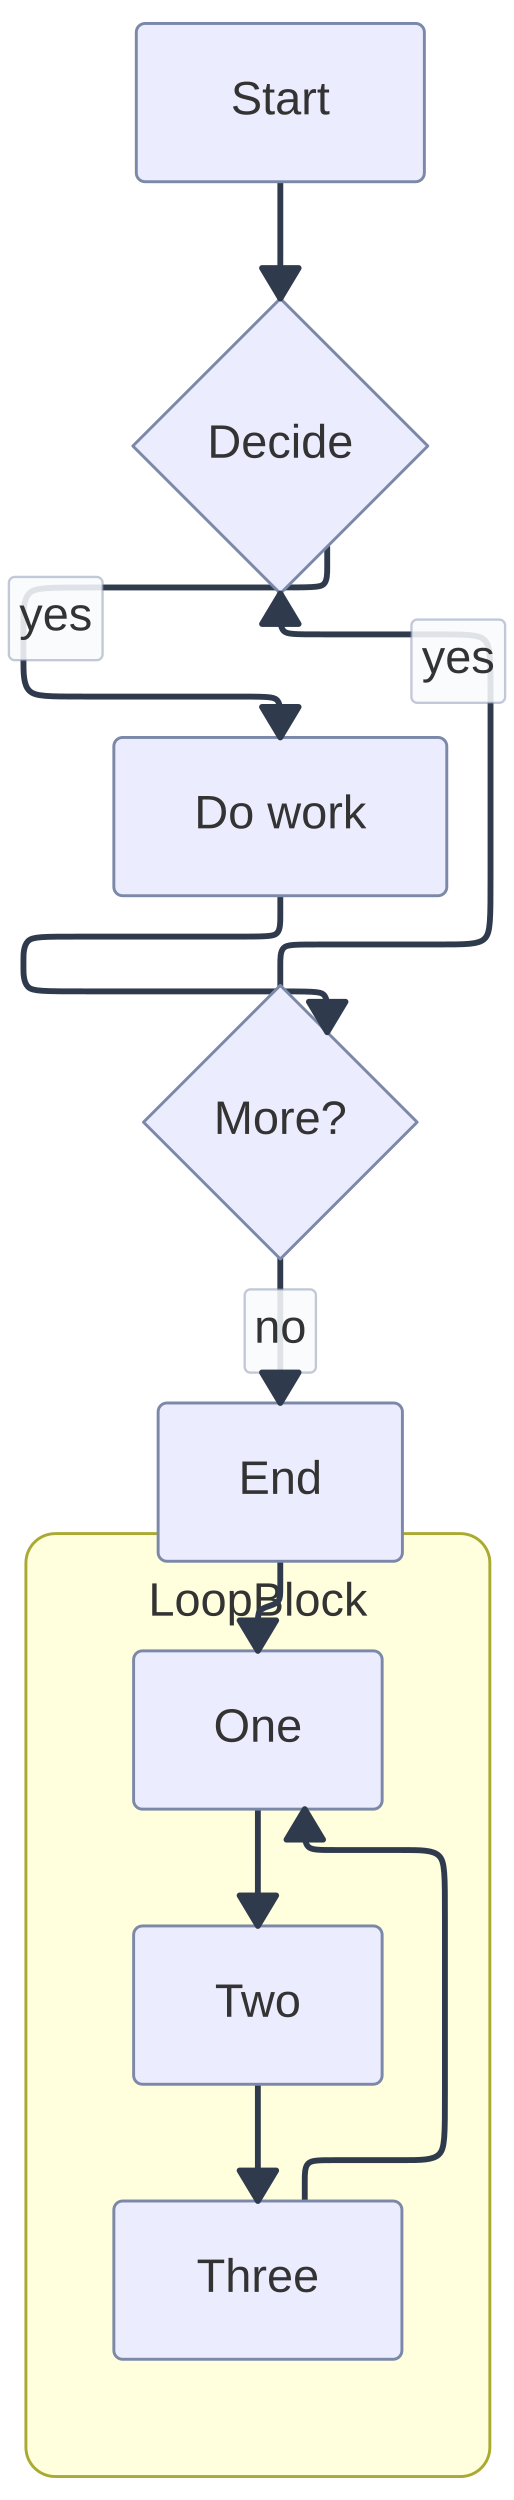
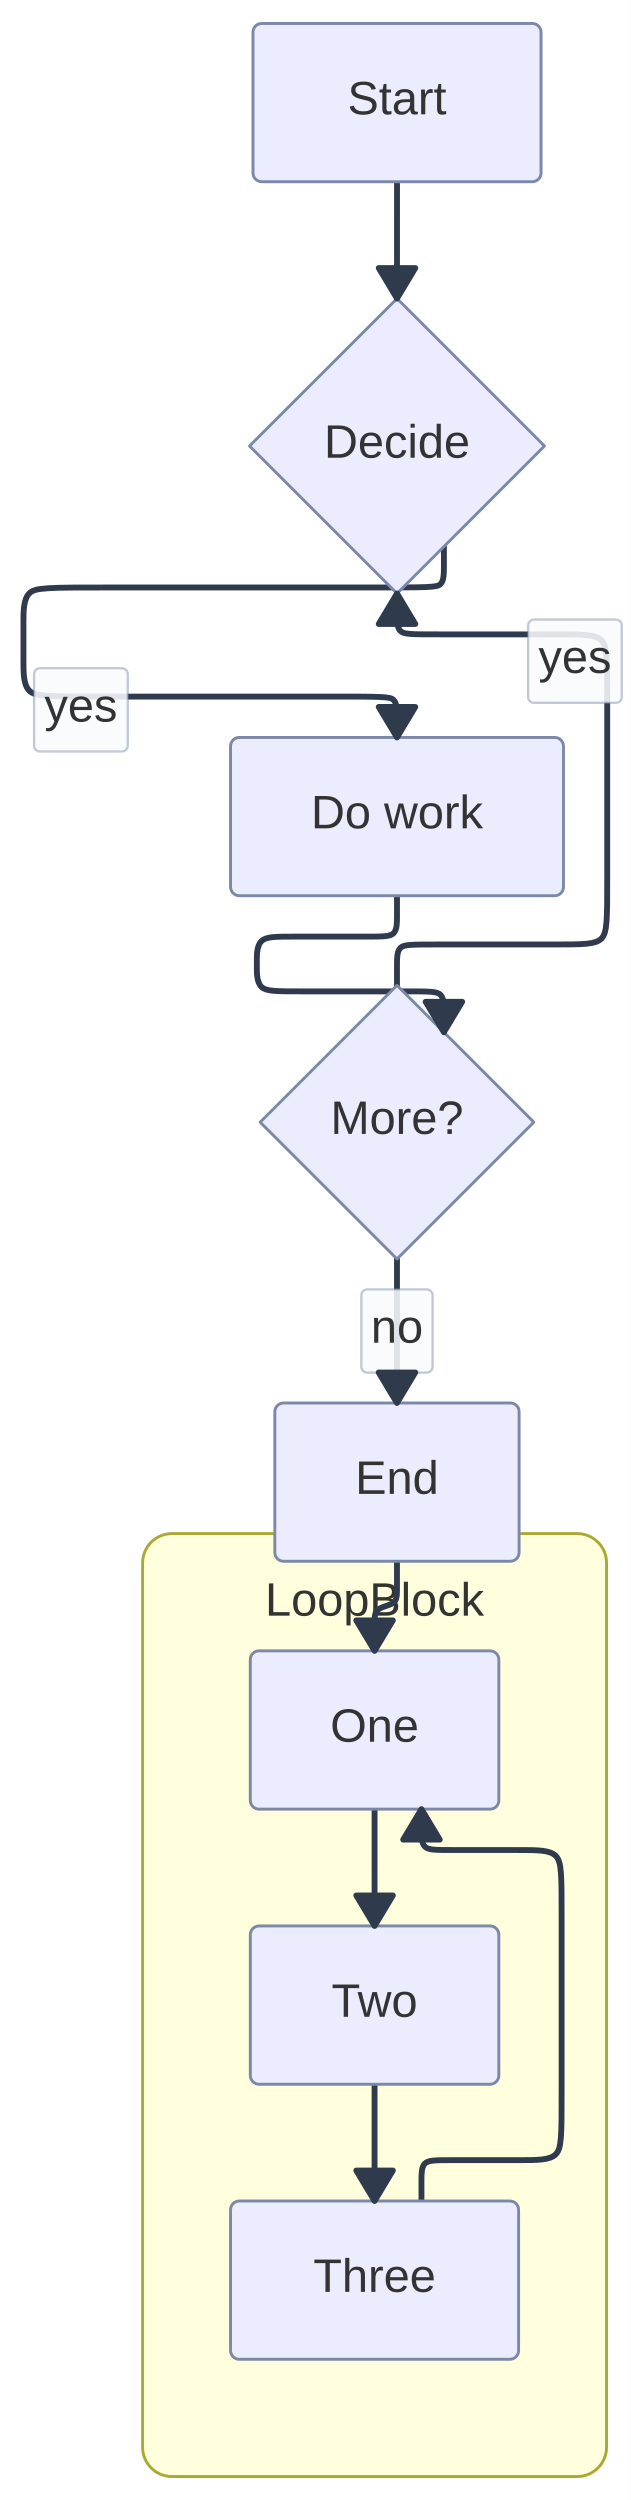
- <svg xmlns="http://www.w3.org/2000/svg" width="175.353" height="852.914" viewBox="0 0 175.353 852.914">
-   <rect x="0" y="0" width="175.353" height="852.914" fill="#FFFFFF" />
+ <svg xmlns="http://www.w3.org/2000/svg" width="215.164" height="852.914" viewBox="0 0 215.164 852.914">
+   <rect x="0" y="0" width="215.164" height="852.914" fill="#FFFFFF" />
  <defs>
    <marker id="arrow-0" viewBox="0 0 10 10" refX="5" refY="5" markerUnits="userSpaceOnUse" markerWidth="8" markerHeight="8" orient="auto">
      <path d="M 0 0 L 10 5 L 0 10 z" fill="#2F3B4D" stroke="#2F3B4D" stroke-width="1" stroke-dasharray="1,0" />
    </marker>
    <marker id="arrow-start-0" viewBox="0 0 10 10" refX="4.5" refY="5" markerUnits="userSpaceOnUse" markerWidth="8" markerHeight="8" orient="auto">
      <path d="M 0 5 L 10 10 L 10 0 z" fill="#2F3B4D" stroke="#2F3B4D" stroke-width="1" stroke-dasharray="1,0" />
    </marker>
  </defs>
-   <rect x="8.84" y="523.22" width="158.28" height="321.69" rx="10" ry="10" fill="#FFFFDE" stroke="#AAAA33" stroke-width="1" />
-   <text x="87.98" y="551.22" text-anchor="middle" font-family="'trebuchet ms', verdana, arial, sans-serif" font-size="16" fill="#333333">
-     <tspan x="87.98" dy="0.00">LoopBlock</tspan>
+   <rect x="48.65" y="523.22" width="158.28" height="321.69" rx="10" ry="10" fill="#FFFFDE" stroke="#AAAA33" stroke-width="1" />
+   <text x="127.79" y="551.22" text-anchor="middle" font-family="'trebuchet ms', verdana, arial, sans-serif" font-size="16" fill="#333333">
+     <tspan x="127.79" dy="0.00">LoopBlock</tspan>
  </text>
-   <path d="M 95.639,62.000 L 95.635,101.845" fill="none" stroke="#2F3B4D" stroke-width="2" stroke-linecap="round" stroke-linejoin="round" />
-   <path d="M 111.635,186.479L 111.635,187.642C111.635,188.804,111.635,191.128,111.635,193.452C111.635,195.777,111.635,198.101,110.473,199.263C109.311,200.425,106.987,200.425,91.715,200.425C76.443,200.425,48.224,200.425,32.114,200.425C16.004,200.425,12.004,200.425,10.004,202.425C8.004,204.425,8.004,208.425,8.004,212.629C8.004,216.833,8.004,221.241,8.004,225.445C8.004,229.648,8.004,233.648,10.004,235.648C12.004,237.648,16.004,237.648,29.447,237.648C42.889,237.648,65.774,237.648,78.378,237.648C90.983,237.648,93.307,237.648,94.469,238.811C95.631,239.973,95.631,242.297,95.631,244.621C95.631,246.946,95.631,249.270,95.631,250.432L 95.631,251.594" fill="none" stroke="#2F3B4D" stroke-width="2" stroke-linecap="round" stroke-linejoin="round" />
-   <rect x="3.03" y="196.83" width="31.97" height="28.40" rx="2" ry="2" fill="rgba(248,250,252, 0.92)" fill-opacity="0.95" stroke="#7B88A8" stroke-opacity="0.45" stroke-width="0.8" />
-   <text x="19.02" y="215.03" text-anchor="middle" font-family="'trebuchet ms', verdana, arial, sans-serif" font-size="16" fill="#333333">
-     <tspan x="19.02" dy="0.00">yes</tspan>
+   <path d="M 135.450,62.000 L 135.446,101.845" fill="none" stroke="#2F3B4D" stroke-width="2" stroke-linecap="round" stroke-linejoin="round" />
+   <path d="M 151.446,186.479L 151.446,187.642C151.446,188.804,151.446,191.128,151.446,193.452C151.446,195.777,151.446,198.101,150.284,199.263C149.122,200.425,146.797,200.425,124.890,200.425C102.982,200.425,61.491,200.425,38.745,200.425C16.000,200.425,12.000,200.425,10.000,202.425C8.000,204.425,8.000,208.425,8.000,212.629C8.000,216.833,8.000,221.241,8.000,225.445C8.000,229.648,8.000,233.648,10.000,235.648C12.000,237.648,16.000,237.648,36.078,237.648C56.156,237.648,92.312,237.648,111.553,237.648C130.793,237.648,133.117,237.648,134.279,238.811C135.442,239.973,135.442,242.297,135.442,244.621C135.442,246.946,135.442,249.270,135.442,250.432L 135.442,251.594" fill="none" stroke="#2F3B4D" stroke-width="2" stroke-linecap="round" stroke-linejoin="round" />
+   <rect x="11.62" y="227.98" width="31.97" height="28.40" rx="2" ry="2" fill="rgba(248,250,252, 0.92)" fill-opacity="0.95" stroke="#7B88A8" stroke-opacity="0.45" stroke-width="0.8" />
+   <text x="27.60" y="246.18" text-anchor="middle" font-family="'trebuchet ms', verdana, arial, sans-serif" font-size="16" fill="#333333">
+     <tspan x="27.60" dy="0.00">yes</tspan>
  </text>
-   <path d="M 95.631,305.594L 95.631,306.757C95.631,307.919,95.631,310.243,95.631,312.567C95.631,314.892,95.631,317.216,94.469,318.378C93.307,319.540,90.983,319.540,77.934,319.540C64.886,319.540,41.114,319.540,27.671,319.540C14.228,319.540,11.114,319.540,9.557,321.097C8.000,322.654,8.000,325.768,8.000,327.325C8.000,328.882,8.000,328.882,8.000,330.439C8.000,331.996,8.000,335.110,9.557,336.667C11.114,338.224,14.228,338.224,30.337,338.224C46.446,338.224,75.550,338.224,91.264,338.224C106.978,338.224,109.303,338.224,110.465,339.387C111.627,340.549,111.627,342.873,111.627,345.197C111.627,347.522,111.627,349.846,111.627,351.008L 111.627,352.170" fill="none" stroke="#2F3B4D" stroke-width="2" stroke-linecap="round" stroke-linejoin="round" />
-   <path d="M 95.627,336.170L 95.627,335.008C95.627,333.846,95.627,331.522,95.627,329.197C95.627,326.873,95.627,324.549,96.789,323.387C97.951,322.224,100.276,322.224,110.230,322.224C120.184,322.224,137.769,322.224,148.561,322.224C159.353,322.224,163.353,322.224,165.353,320.224C167.353,318.224,167.353,314.224,167.353,298.591C167.353,282.958,167.353,255.692,167.353,240.059C167.353,224.425,167.353,220.425,165.353,218.425C163.353,216.425,159.353,216.425,148.562,216.425C137.772,216.425,120.190,216.425,110.237,216.425C100.284,216.425,97.960,216.425,96.798,215.263C95.635,214.101,95.635,211.777,95.635,209.452C95.635,207.128,95.635,204.804,95.635,203.642L 95.635,202.479" fill="none" stroke="#2F3B4D" stroke-width="2" stroke-linecap="round" stroke-linejoin="round" />
-   <rect x="140.36" y="211.38" width="31.97" height="28.40" rx="2" ry="2" fill="rgba(248,250,252, 0.92)" fill-opacity="0.95" stroke="#7B88A8" stroke-opacity="0.45" stroke-width="0.8" />
-   <text x="156.34" y="229.58" text-anchor="middle" font-family="'trebuchet ms', verdana, arial, sans-serif" font-size="16" fill="#333333">
-     <tspan x="156.34" dy="0.00">yes</tspan>
+   <path d="M 135.442,305.594L 135.442,306.757C135.442,307.919,135.442,310.243,135.442,312.567C135.442,314.892,135.442,317.216,134.279,318.378C133.117,319.540,130.793,319.540,124.381,319.540C117.968,319.540,107.468,319.540,100.660,319.540C93.853,319.540,90.739,319.540,89.182,321.097C87.625,322.654,87.625,325.768,87.625,327.325C87.625,328.882,87.625,328.882,87.625,330.439C87.625,331.996,87.625,335.110,89.182,336.667C90.739,338.224,93.853,338.224,103.326,338.224C112.800,338.224,128.632,338.224,137.710,338.224C146.789,338.224,149.113,338.224,150.275,339.387C151.438,340.549,151.438,342.873,151.438,345.197C151.438,347.522,151.438,349.846,151.438,351.008L 151.438,352.170" fill="none" stroke="#2F3B4D" stroke-width="2" stroke-linecap="round" stroke-linejoin="round" />
+   <path d="M 135.438,336.170L 135.438,335.008C135.438,333.846,135.438,331.522,135.438,329.197C135.438,326.873,135.438,324.549,136.600,323.387C137.762,322.224,140.086,322.224,150.040,322.224C159.995,322.224,177.579,322.224,188.371,322.224C199.164,322.224,203.164,322.224,205.164,320.224C207.164,318.224,207.164,314.224,207.164,298.591C207.164,282.958,207.164,255.692,207.164,240.059C207.164,224.425,207.164,220.425,205.164,218.425C203.164,216.425,199.164,216.425,188.373,216.425C177.582,216.425,160.000,216.425,150.047,216.425C140.094,216.425,137.770,216.425,136.608,215.263C135.446,214.101,135.446,211.777,135.446,209.452C135.446,207.128,135.446,204.804,135.446,203.642L 135.446,202.479" fill="none" stroke="#2F3B4D" stroke-width="2" stroke-linecap="round" stroke-linejoin="round" />
+   <rect x="180.17" y="211.38" width="31.97" height="28.40" rx="2" ry="2" fill="rgba(248,250,252, 0.92)" fill-opacity="0.95" stroke="#7B88A8" stroke-opacity="0.45" stroke-width="0.8" />
+   <text x="196.15" y="229.58" text-anchor="middle" font-family="'trebuchet ms', verdana, arial, sans-serif" font-size="16" fill="#333333">
+     <tspan x="196.15" dy="0.00">yes</tspan>
  </text>
-   <path d="M 95.627,429.532 L 95.623,478.647" fill="none" stroke="#2F3B4D" stroke-width="2" stroke-linecap="round" stroke-linejoin="round" />
-   <rect x="83.47" y="439.89" width="24.31" height="28.40" rx="2" ry="2" fill="rgba(248,250,252, 0.92)" fill-opacity="0.95" stroke="#7B88A8" stroke-opacity="0.45" stroke-width="0.8" />
-   <text x="95.63" y="458.09" text-anchor="middle" font-family="'trebuchet ms', verdana, arial, sans-serif" font-size="16" fill="#333333">
-     <tspan x="95.63" dy="0.00">no</tspan>
+   <path d="M 135.438,429.532 L 135.434,478.647" fill="none" stroke="#2F3B4D" stroke-width="2" stroke-linecap="round" stroke-linejoin="round" />
+   <rect x="123.28" y="439.89" width="24.31" height="28.40" rx="2" ry="2" fill="rgba(248,250,252, 0.92)" fill-opacity="0.95" stroke="#7B88A8" stroke-opacity="0.45" stroke-width="0.8" />
+   <text x="135.44" y="458.09" text-anchor="middle" font-family="'trebuchet ms', verdana, arial, sans-serif" font-size="16" fill="#333333">
+     <tspan x="135.44" dy="0.00">no</tspan>
  </text>
-   <path d="M 87.980,617.223 L 87.977,657.068" fill="none" stroke="#2F3B4D" stroke-width="2" stroke-linecap="round" stroke-linejoin="round" />
-   <path d="M 87.977,711.068 L 87.976,750.914" fill="none" stroke="#2F3B4D" stroke-width="2" stroke-linecap="round" stroke-linejoin="round" />
-   <path d="M 103.976,750.914L 103.976,749.752C103.976,748.590,103.976,746.265,103.976,743.941C103.976,741.617,103.976,739.292,105.138,738.130C106.300,736.968,108.625,736.968,114.594,736.968C120.564,736.968,130.178,736.968,136.985,736.968C143.792,736.968,147.792,736.968,149.792,734.968C151.792,732.968,151.792,728.968,151.792,713.335C151.792,697.702,151.792,670.435,151.792,654.802C151.792,639.169,151.792,635.169,149.792,633.169C147.792,631.169,143.792,631.169,136.986,631.169C130.179,631.169,120.566,631.169,114.597,631.169C108.628,631.169,106.304,631.169,105.142,630.007C103.980,628.845,103.980,626.520,103.980,624.196C103.980,621.872,103.980,619.547,103.980,618.385L 103.980,617.223" fill="none" stroke="#2F3B4D" stroke-width="2" stroke-linecap="round" stroke-linejoin="round" />
-   <path d="M 95.623,532.647L 95.623,534.296C95.623,535.945,95.623,539.244,95.623,541.568C95.623,543.893,95.623,545.243,94.986,546.142C94.349,547.040,93.075,547.488,92.438,547.711C91.801,547.935,91.801,547.935,91.164,548.159C90.527,548.382,89.254,548.830,88.617,549.728C87.980,550.627,87.980,551.977,87.980,554.302C87.980,556.626,87.980,559.925,87.980,561.574L 87.980,563.223" fill="none" stroke="#2F3B4D" stroke-width="2" stroke-linecap="round" stroke-linejoin="round" />
-   <rect x="46.50" y="8.00" width="98.28" height="54.00" rx="3" ry="3" fill="#ECECFF" stroke="#7B88A8" stroke-width="1" stroke-linejoin="round" stroke-linecap="round" />
-   <text x="95.64" y="39.00" text-anchor="middle" font-family="'trebuchet ms', verdana, arial, sans-serif" font-size="16" fill="#333333">
-     <tspan x="95.64" dy="0.00">Start</tspan>
+   <path d="M 127.790,617.223 L 127.788,657.068" fill="none" stroke="#2F3B4D" stroke-width="2" stroke-linecap="round" stroke-linejoin="round" />
+   <path d="M 127.788,711.068 L 127.787,750.914" fill="none" stroke="#2F3B4D" stroke-width="2" stroke-linecap="round" stroke-linejoin="round" />
+   <path d="M 143.787,750.914L 143.787,749.752C143.787,748.590,143.787,746.265,143.787,743.941C143.787,741.617,143.787,739.292,144.949,738.130C146.111,736.968,148.435,736.968,154.405,736.968C160.374,736.968,169.988,736.968,176.796,736.968C183.603,736.968,187.603,736.968,189.603,734.968C191.603,732.968,191.603,728.968,191.603,713.335C191.603,697.702,191.603,670.435,191.603,654.802C191.603,639.169,191.603,635.169,189.603,633.169C187.603,631.169,183.603,631.169,176.796,631.169C169.990,631.169,160.376,631.169,154.407,631.169C148.439,631.169,146.114,631.169,144.952,630.007C143.790,628.845,143.790,626.520,143.790,624.196C143.790,621.872,143.790,619.547,143.790,618.385L 143.790,617.223" fill="none" stroke="#2F3B4D" stroke-width="2" stroke-linecap="round" stroke-linejoin="round" />
+   <path d="M 135.434,532.647L 135.434,534.296C135.434,535.945,135.434,539.244,135.434,541.568C135.434,543.893,135.434,545.243,134.797,546.142C134.160,547.040,132.886,547.488,132.249,547.711C131.612,547.935,131.612,547.935,130.975,548.159C130.338,548.382,129.064,548.830,128.427,549.728C127.790,550.627,127.790,551.977,127.790,554.302C127.790,556.626,127.790,559.925,127.790,561.574L 127.790,563.223" fill="none" stroke="#2F3B4D" stroke-width="2" stroke-linecap="round" stroke-linejoin="round" />
+   <rect x="86.31" y="8.00" width="98.28" height="54.00" rx="3" ry="3" fill="#ECECFF" stroke="#7B88A8" stroke-width="1" stroke-linejoin="round" stroke-linecap="round" />
+   <text x="135.45" y="39.00" text-anchor="middle" font-family="'trebuchet ms', verdana, arial, sans-serif" font-size="16" fill="#333333">
+     <tspan x="135.45" dy="0.00">Start</tspan>
  </text>
-   <polygon points="95.64,101.85 145.95,152.16 95.64,202.48 45.32,152.16" fill="#ECECFF" stroke="#7B88A8" stroke-width="1" stroke-linejoin="round" stroke-linecap="round" />
-   <text x="95.64" y="156.16" text-anchor="middle" font-family="'trebuchet ms', verdana, arial, sans-serif" font-size="16" fill="#333333">
-     <tspan x="95.64" dy="0.00">Decide</tspan>
+   <polygon points="135.45,101.85 185.76,152.16 135.45,202.48 85.13,152.16" fill="#ECECFF" stroke="#7B88A8" stroke-width="1" stroke-linejoin="round" stroke-linecap="round" />
+   <text x="135.45" y="156.16" text-anchor="middle" font-family="'trebuchet ms', verdana, arial, sans-serif" font-size="16" fill="#333333">
+     <tspan x="135.45" dy="0.00">Decide</tspan>
  </text>
-   <rect x="38.84" y="251.59" width="113.59" height="54.00" rx="3" ry="3" fill="#ECECFF" stroke="#7B88A8" stroke-width="1" stroke-linejoin="round" stroke-linecap="round" />
-   <text x="95.63" y="282.59" text-anchor="middle" font-family="'trebuchet ms', verdana, arial, sans-serif" font-size="16" fill="#333333">
-     <tspan x="95.63" dy="0.00">Do work</tspan>
+   <rect x="78.65" y="251.59" width="113.59" height="54.00" rx="3" ry="3" fill="#ECECFF" stroke="#7B88A8" stroke-width="1" stroke-linejoin="round" stroke-linecap="round" />
+   <text x="135.44" y="282.59" text-anchor="middle" font-family="'trebuchet ms', verdana, arial, sans-serif" font-size="16" fill="#333333">
+     <tspan x="135.44" dy="0.00">Do work</tspan>
  </text>
-   <polygon points="95.63,336.17 142.31,382.85 95.63,429.53 48.95,382.85" fill="#ECECFF" stroke="#7B88A8" stroke-width="1" stroke-linejoin="round" stroke-linecap="round" />
-   <text x="95.63" y="386.85" text-anchor="middle" font-family="'trebuchet ms', verdana, arial, sans-serif" font-size="16" fill="#333333">
-     <tspan x="95.63" dy="0.00">More?</tspan>
+   <polygon points="135.44,336.17 182.12,382.85 135.44,429.53 88.76,382.85" fill="#ECECFF" stroke="#7B88A8" stroke-width="1" stroke-linejoin="round" stroke-linecap="round" />
+   <text x="135.44" y="386.85" text-anchor="middle" font-family="'trebuchet ms', verdana, arial, sans-serif" font-size="16" fill="#333333">
+     <tspan x="135.44" dy="0.00">More?</tspan>
  </text>
-   <rect x="53.95" y="478.65" width="83.34" height="54.00" rx="3" ry="3" fill="#ECECFF" stroke="#7B88A8" stroke-width="1" stroke-linejoin="round" stroke-linecap="round" />
-   <text x="95.62" y="509.65" text-anchor="middle" font-family="'trebuchet ms', verdana, arial, sans-serif" font-size="16" fill="#333333">
-     <tspan x="95.62" dy="0.00">End</tspan>
+   <rect x="93.76" y="478.65" width="83.34" height="54.00" rx="3" ry="3" fill="#ECECFF" stroke="#7B88A8" stroke-width="1" stroke-linejoin="round" stroke-linecap="round" />
+   <text x="135.43" y="509.65" text-anchor="middle" font-family="'trebuchet ms', verdana, arial, sans-serif" font-size="16" fill="#333333">
+     <tspan x="135.43" dy="0.00">End</tspan>
  </text>
-   <rect x="45.58" y="563.22" width="84.80" height="54.00" rx="3" ry="3" fill="#ECECFF" stroke="#7B88A8" stroke-width="1" stroke-linejoin="round" stroke-linecap="round" />
-   <text x="87.98" y="594.22" text-anchor="middle" font-family="'trebuchet ms', verdana, arial, sans-serif" font-size="16" fill="#333333">
-     <tspan x="87.98" dy="0.00">One</tspan>
+   <rect x="85.39" y="563.22" width="84.80" height="54.00" rx="3" ry="3" fill="#ECECFF" stroke="#7B88A8" stroke-width="1" stroke-linejoin="round" stroke-linecap="round" />
+   <text x="127.79" y="594.22" text-anchor="middle" font-family="'trebuchet ms', verdana, arial, sans-serif" font-size="16" fill="#333333">
+     <tspan x="127.79" dy="0.00">One</tspan>
  </text>
-   <rect x="45.59" y="657.07" width="84.78" height="54.00" rx="3" ry="3" fill="#ECECFF" stroke="#7B88A8" stroke-width="1" stroke-linejoin="round" stroke-linecap="round" />
-   <text x="87.98" y="688.07" text-anchor="middle" font-family="'trebuchet ms', verdana, arial, sans-serif" font-size="16" fill="#333333">
-     <tspan x="87.98" dy="0.00">Two</tspan>
+   <rect x="85.40" y="657.07" width="84.78" height="54.00" rx="3" ry="3" fill="#ECECFF" stroke="#7B88A8" stroke-width="1" stroke-linejoin="round" stroke-linecap="round" />
+   <text x="127.79" y="688.07" text-anchor="middle" font-family="'trebuchet ms', verdana, arial, sans-serif" font-size="16" fill="#333333">
+     <tspan x="127.79" dy="0.00">Two</tspan>
  </text>
-   <rect x="38.84" y="750.91" width="98.28" height="54.00" rx="3" ry="3" fill="#ECECFF" stroke="#7B88A8" stroke-width="1" stroke-linejoin="round" stroke-linecap="round" />
-   <text x="87.98" y="781.91" text-anchor="middle" font-family="'trebuchet ms', verdana, arial, sans-serif" font-size="16" fill="#333333">
-     <tspan x="87.98" dy="0.00">Three</tspan>
+   <rect x="78.65" y="750.91" width="98.28" height="54.00" rx="3" ry="3" fill="#ECECFF" stroke="#7B88A8" stroke-width="1" stroke-linejoin="round" stroke-linecap="round" />
+   <text x="127.79" y="781.91" text-anchor="middle" font-family="'trebuchet ms', verdana, arial, sans-serif" font-size="16" fill="#333333">
+     <tspan x="127.79" dy="0.00">Three</tspan>
  </text>
-   <g transform="translate(95.64 101.85) rotate(90.00)">
+   <g transform="translate(135.45 101.85) rotate(90.00)">
    <polygon points="0,0 -10.40,6.24 -10.40,-6.24" fill="#2F3B4D" stroke="#2F3B4D" stroke-width="2" stroke-linejoin="round" stroke-linecap="round" />
  </g>
-   <g transform="translate(95.63 251.59) rotate(90.00)">
+   <g transform="translate(135.44 251.59) rotate(90.00)">
    <polygon points="0,0 -10.40,6.24 -10.40,-6.24" fill="#2F3B4D" stroke="#2F3B4D" stroke-width="2" stroke-linejoin="round" stroke-linecap="round" />
  </g>
-   <g transform="translate(111.63 352.17) rotate(90.00)">
+   <g transform="translate(151.44 352.17) rotate(90.00)">
    <polygon points="0,0 -10.40,6.24 -10.40,-6.24" fill="#2F3B4D" stroke="#2F3B4D" stroke-width="2" stroke-linejoin="round" stroke-linecap="round" />
  </g>
-   <g transform="translate(95.64 202.48) rotate(-90.00)">
+   <g transform="translate(135.45 202.48) rotate(-90.00)">
    <polygon points="0,0 -10.40,6.24 -10.40,-6.24" fill="#2F3B4D" stroke="#2F3B4D" stroke-width="2" stroke-linejoin="round" stroke-linecap="round" />
  </g>
-   <g transform="translate(95.62 478.65) rotate(90.00)">
+   <g transform="translate(135.43 478.65) rotate(90.00)">
    <polygon points="0,0 -10.40,6.24 -10.40,-6.24" fill="#2F3B4D" stroke="#2F3B4D" stroke-width="2" stroke-linejoin="round" stroke-linecap="round" />
  </g>
-   <g transform="translate(87.98 657.07) rotate(90.00)">
+   <g transform="translate(127.79 657.07) rotate(90.00)">
    <polygon points="0,0 -10.40,6.24 -10.40,-6.24" fill="#2F3B4D" stroke="#2F3B4D" stroke-width="2" stroke-linejoin="round" stroke-linecap="round" />
  </g>
-   <g transform="translate(87.98 750.91) rotate(90.00)">
+   <g transform="translate(127.79 750.91) rotate(90.00)">
    <polygon points="0,0 -10.40,6.24 -10.40,-6.24" fill="#2F3B4D" stroke="#2F3B4D" stroke-width="2" stroke-linejoin="round" stroke-linecap="round" />
  </g>
-   <g transform="translate(103.98 617.22) rotate(-90.00)">
+   <g transform="translate(143.79 617.22) rotate(-90.00)">
    <polygon points="0,0 -10.40,6.24 -10.40,-6.24" fill="#2F3B4D" stroke="#2F3B4D" stroke-width="2" stroke-linejoin="round" stroke-linecap="round" />
  </g>
-   <g transform="translate(87.98 563.22) rotate(90.00)">
+   <g transform="translate(127.79 563.22) rotate(90.00)">
    <polygon points="0,0 -10.40,6.24 -10.40,-6.24" fill="#2F3B4D" stroke="#2F3B4D" stroke-width="2" stroke-linejoin="round" stroke-linecap="round" />
  </g>
</svg>
